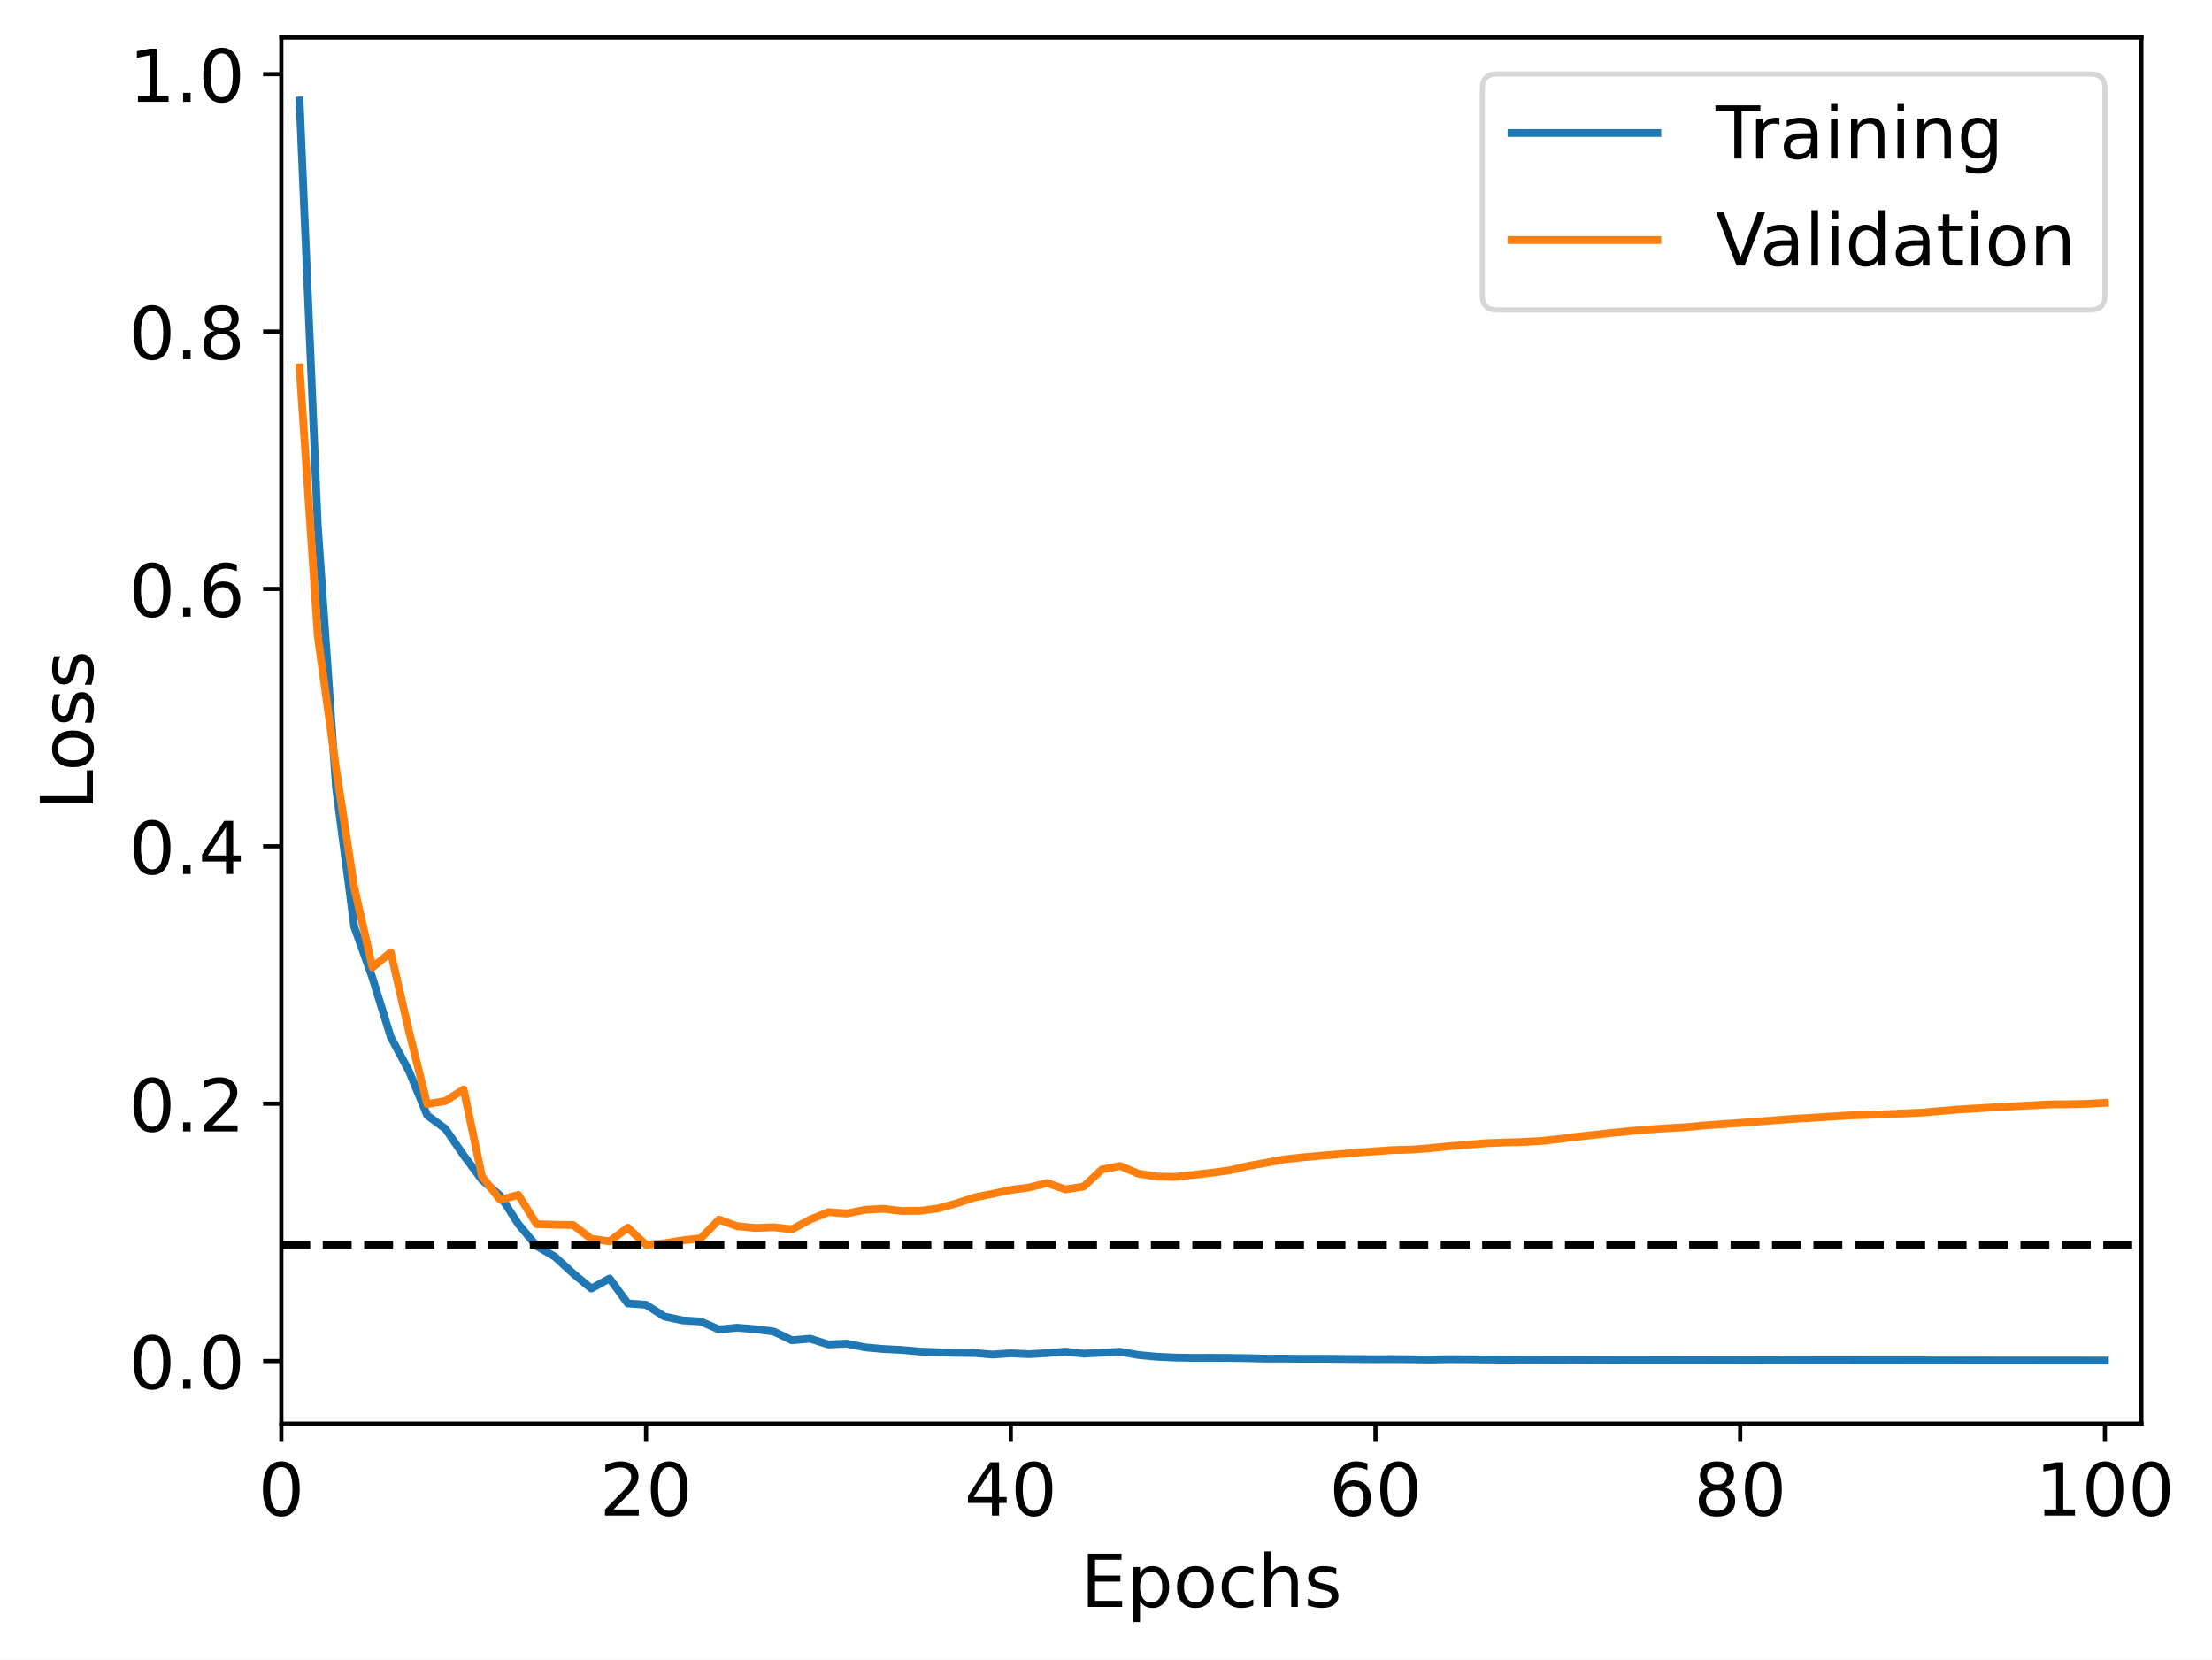
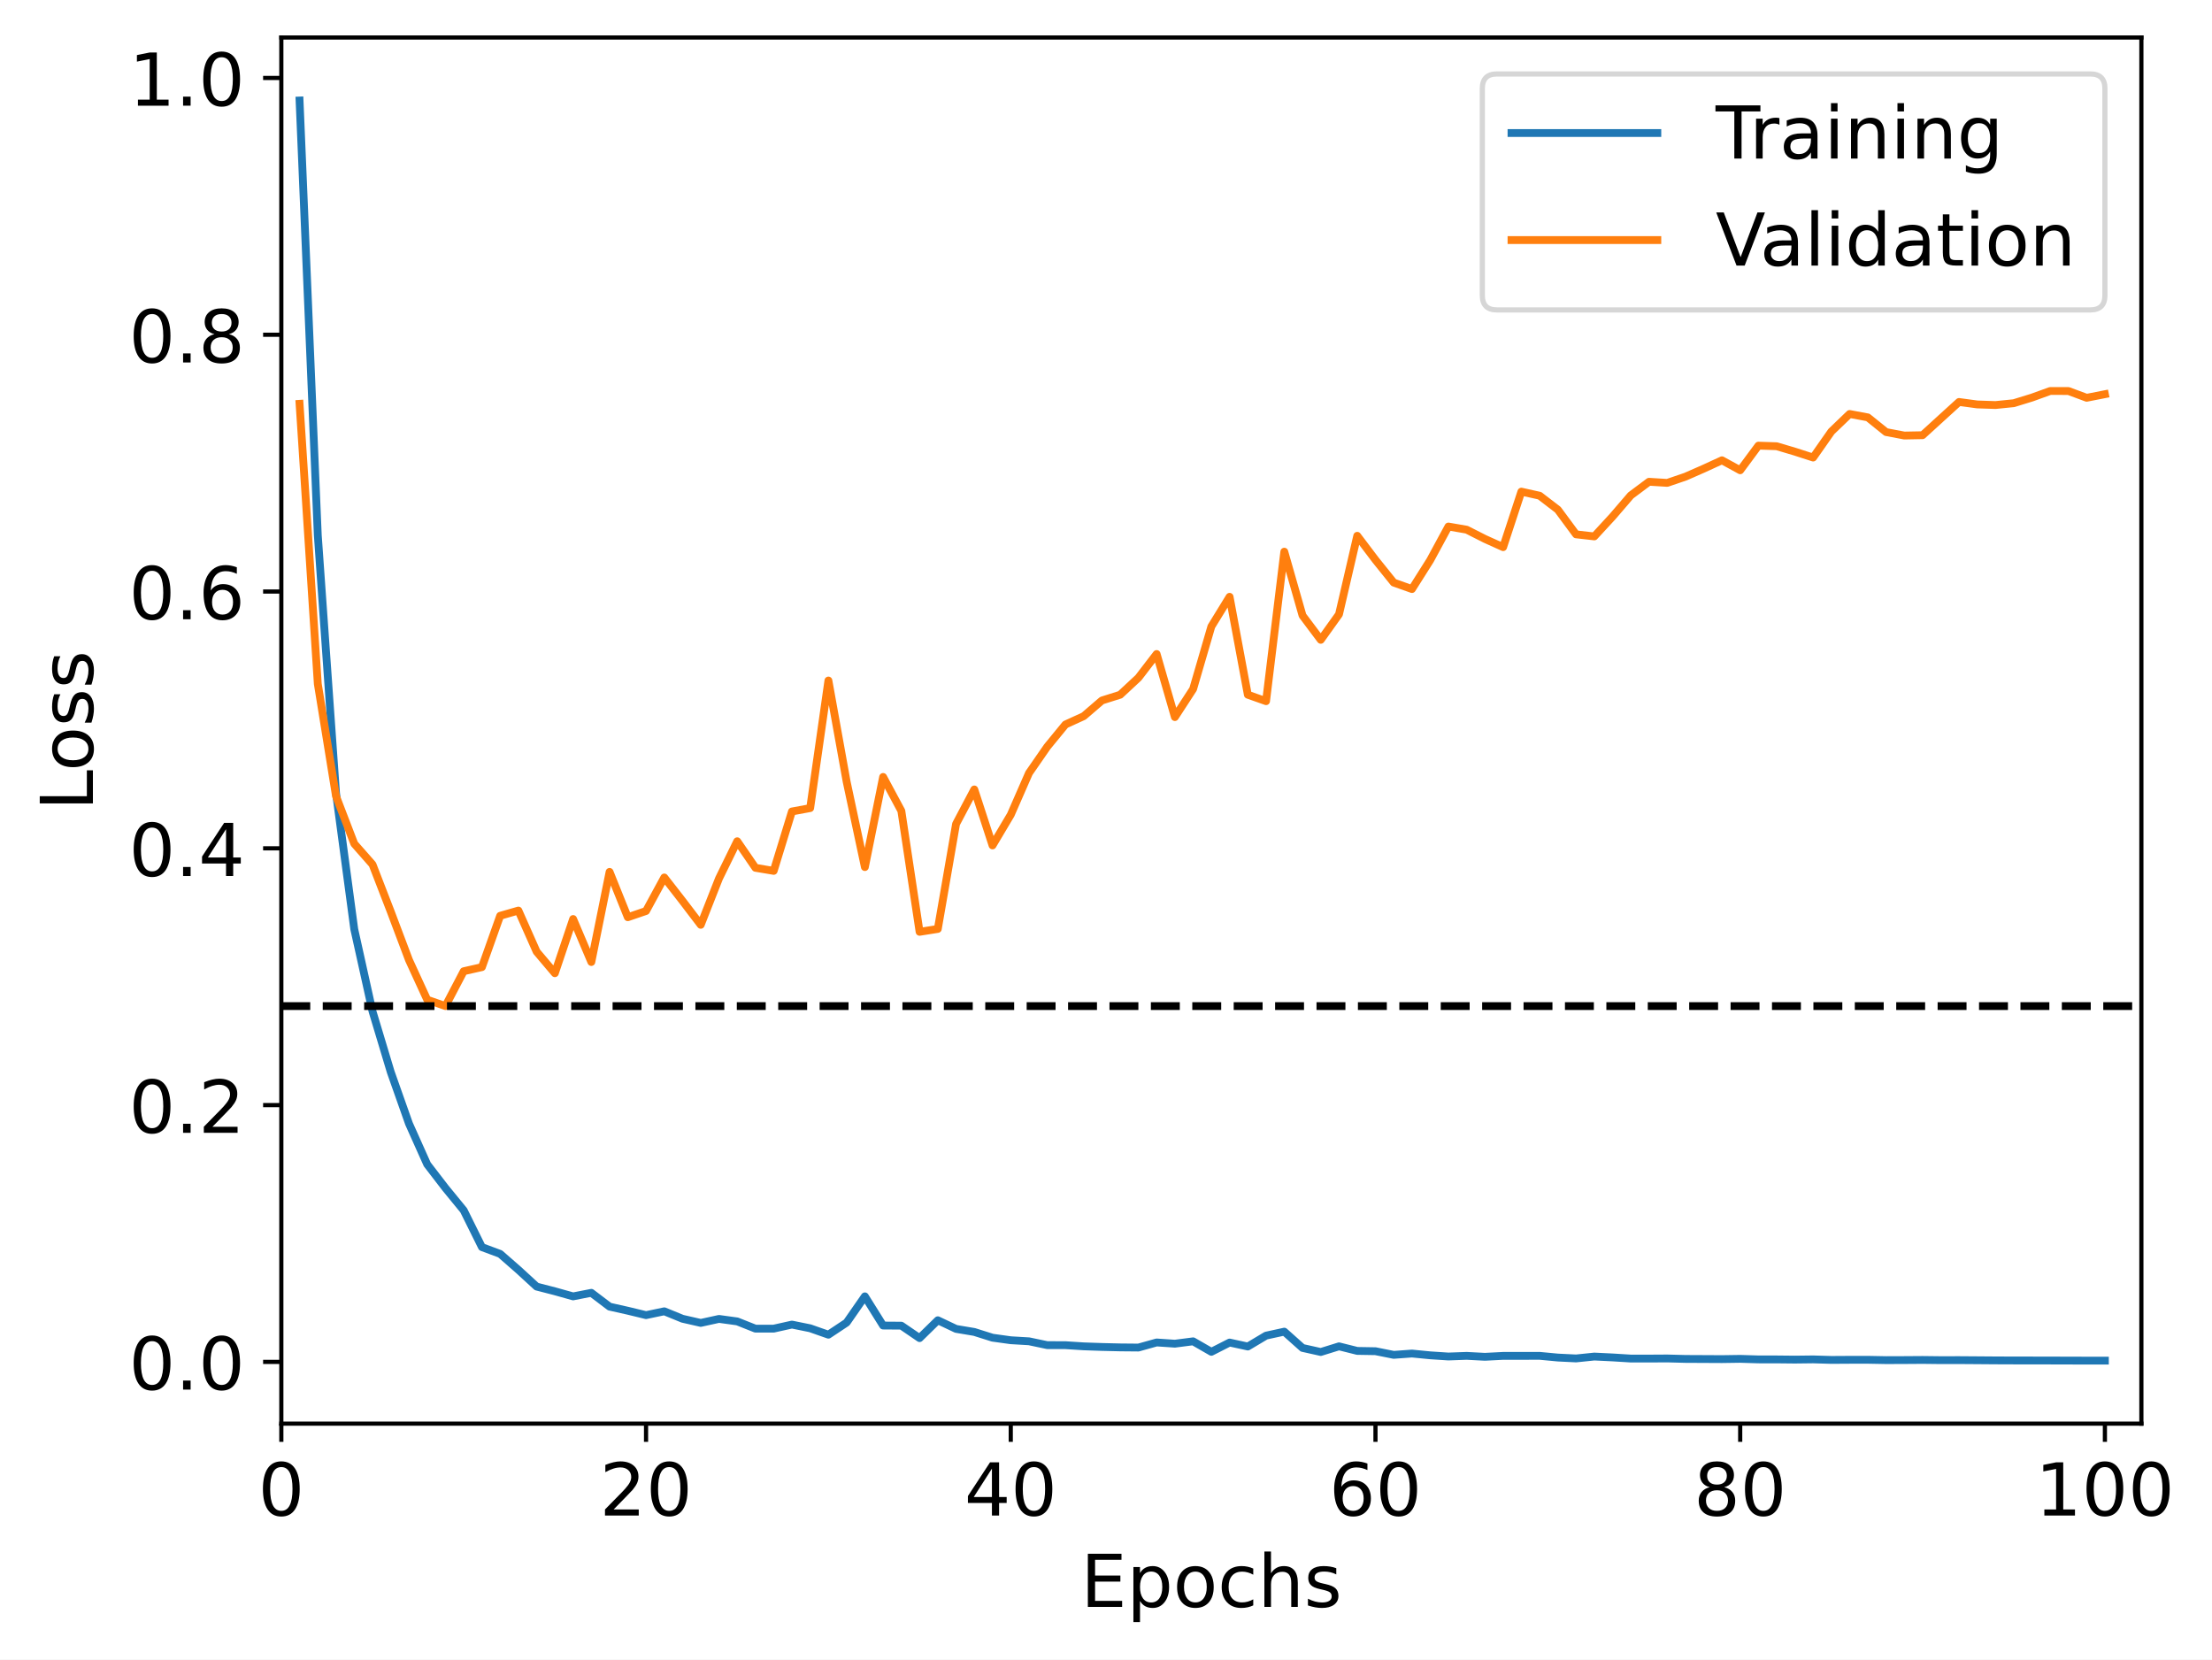
<svg xmlns="http://www.w3.org/2000/svg" xmlns:xlink="http://www.w3.org/1999/xlink" width="424.693pt" height="318.611pt" viewBox="0 0 424.693 318.611" version="1.1">
  <defs>
    <style type="text/css">*{stroke-linejoin: round; stroke-linecap: butt}</style>
  </defs>
  <g id="figure_1">
    <g id="patch_1">
      <path d="M 0 318.611  L 424.693 318.611  L 424.693 0  L 0 0  z " style="fill: #ffffff" />
    </g>
    <g id="axes_1">
      <g id="patch_2">
        <path d="M 54.014 273.312  L 411.134 273.312  L 411.134 7.2  L 54.014 7.2  z " style="fill: #ffffff" />
      </g>
      <g id="matplotlib.axis_1">
        <g id="xtick_1">
          <g id="line2d_1">
            <defs>
-               <path id="mc204285b0e" d="M 0 0  L 0 3.5  " style="stroke: #000000; stroke-width: 0.8" />
-             </defs>
-             <g>
-               <use xlink:href="#mc204285b0e" x="54.014" y="273.312" style="stroke: #000000; stroke-width: 0.8" />
+               <path id="m3bfb408d71" d="M 0 0  L 0 3.5  " style="stroke: #000000; stroke-width: 0.8" />
+             </defs>
+             <g>
+               <use xlink:href="#m3bfb408d71" x="54.014" y="273.312" style="stroke: #000000; stroke-width: 0.8" />
            </g>
          </g>
          <g id="text_1">
            <g transform="translate(49.56 290.9498) scale(0.14 -0.14)">
              <defs>
                <path id="DejaVuSans-30" d="M 2034 4250  Q 1547 4250 1301 3770  Q 1056 3291 1056 2328  Q 1056 1369 1301 889  Q 1547 409 2034 409  Q 2525 409 2770 889  Q 3016 1369 3016 2328  Q 3016 3291 2770 3770  Q 2525 4250 2034 4250  z M 2034 4750  Q 2819 4750 3233 4129  Q 3647 3509 3647 2328  Q 3647 1150 3233 529  Q 2819 -91 2034 -91  Q 1250 -91 836 529  Q 422 1150 422 2328  Q 422 3509 836 4129  Q 1250 4750 2034 4750  z " transform="scale(0.015625)" />
              </defs>
              <use xlink:href="#DejaVuSans-30" />
            </g>
          </g>
        </g>
        <g id="xtick_2">
          <g id="line2d_2">
            <g>
-               <use xlink:href="#mc204285b0e" x="124.037" y="273.312" style="stroke: #000000; stroke-width: 0.8" />
+               <use xlink:href="#m3bfb408d71" x="124.037" y="273.312" style="stroke: #000000; stroke-width: 0.8" />
            </g>
          </g>
          <g id="text_2">
            <g transform="translate(115.1298 290.9498) scale(0.14 -0.14)">
              <defs>
                <path id="DejaVuSans-32" d="M 1228 531  L 3431 531  L 3431 0  L 469 0  L 469 531  Q 828 903 1448 1529  Q 2069 2156 2228 2338  Q 2531 2678 2651 2914  Q 2772 3150 2772 3378  Q 2772 3750 2511 3984  Q 2250 4219 1831 4219  Q 1534 4219 1204 4116  Q 875 4013 500 3803  L 500 4441  Q 881 4594 1212 4672  Q 1544 4750 1819 4750  Q 2544 4750 2975 4387  Q 3406 4025 3406 3419  Q 3406 3131 3298 2873  Q 3191 2616 2906 2266  Q 2828 2175 2409 1742  Q 1991 1309 1228 531  z " transform="scale(0.015625)" />
              </defs>
              <use xlink:href="#DejaVuSans-32" />
              <use xlink:href="#DejaVuSans-30" x="63.623" />
            </g>
          </g>
        </g>
        <g id="xtick_3">
          <g id="line2d_3">
            <g>
-               <use xlink:href="#mc204285b0e" x="194.061" y="273.312" style="stroke: #000000; stroke-width: 0.8" />
+               <use xlink:href="#m3bfb408d71" x="194.061" y="273.312" style="stroke: #000000; stroke-width: 0.8" />
            </g>
          </g>
          <g id="text_3">
            <g transform="translate(185.1533 290.9498) scale(0.14 -0.14)">
              <defs>
                <path id="DejaVuSans-34" d="M 2419 4116  L 825 1625  L 2419 1625  L 2419 4116  z M 2253 4666  L 3047 4666  L 3047 1625  L 3713 1625  L 3713 1100  L 3047 1100  L 3047 0  L 2419 0  L 2419 1100  L 313 1100  L 313 1709  L 2253 4666  z " transform="scale(0.015625)" />
              </defs>
              <use xlink:href="#DejaVuSans-34" />
              <use xlink:href="#DejaVuSans-30" x="63.623" />
            </g>
          </g>
        </g>
        <g id="xtick_4">
          <g id="line2d_4">
            <g>
-               <use xlink:href="#mc204285b0e" x="264.084" y="273.312" style="stroke: #000000; stroke-width: 0.8" />
+               <use xlink:href="#m3bfb408d71" x="264.084" y="273.312" style="stroke: #000000; stroke-width: 0.8" />
            </g>
          </g>
          <g id="text_4">
            <g transform="translate(255.1768 290.9498) scale(0.14 -0.14)">
              <defs>
                <path id="DejaVuSans-36" d="M 2113 2584  Q 1688 2584 1439 2293  Q 1191 2003 1191 1497  Q 1191 994 1439 701  Q 1688 409 2113 409  Q 2538 409 2786 701  Q 3034 994 3034 1497  Q 3034 2003 2786 2293  Q 2538 2584 2113 2584  z M 3366 4563  L 3366 3988  Q 3128 4100 2886 4159  Q 2644 4219 2406 4219  Q 1781 4219 1451 3797  Q 1122 3375 1075 2522  Q 1259 2794 1537 2939  Q 1816 3084 2150 3084  Q 2853 3084 3261 2657  Q 3669 2231 3669 1497  Q 3669 778 3244 343  Q 2819 -91 2113 -91  Q 1303 -91 875 529  Q 447 1150 447 2328  Q 447 3434 972 4092  Q 1497 4750 2381 4750  Q 2619 4750 2861 4703  Q 3103 4656 3366 4563  z " transform="scale(0.015625)" />
              </defs>
              <use xlink:href="#DejaVuSans-36" />
              <use xlink:href="#DejaVuSans-30" x="63.623" />
            </g>
          </g>
        </g>
        <g id="xtick_5">
          <g id="line2d_5">
            <g>
-               <use xlink:href="#mc204285b0e" x="334.108" y="273.312" style="stroke: #000000; stroke-width: 0.8" />
+               <use xlink:href="#m3bfb408d71" x="334.108" y="273.312" style="stroke: #000000; stroke-width: 0.8" />
            </g>
          </g>
          <g id="text_5">
            <g transform="translate(325.2004 290.9498) scale(0.14 -0.14)">
              <defs>
                <path id="DejaVuSans-38" d="M 2034 2216  Q 1584 2216 1326 1975  Q 1069 1734 1069 1313  Q 1069 891 1326 650  Q 1584 409 2034 409  Q 2484 409 2743 651  Q 3003 894 3003 1313  Q 3003 1734 2745 1975  Q 2488 2216 2034 2216  z M 1403 2484  Q 997 2584 770 2862  Q 544 3141 544 3541  Q 544 4100 942 4425  Q 1341 4750 2034 4750  Q 2731 4750 3128 4425  Q 3525 4100 3525 3541  Q 3525 3141 3298 2862  Q 3072 2584 2669 2484  Q 3125 2378 3379 2068  Q 3634 1759 3634 1313  Q 3634 634 3220 271  Q 2806 -91 2034 -91  Q 1263 -91 848 271  Q 434 634 434 1313  Q 434 1759 690 2068  Q 947 2378 1403 2484  z M 1172 3481  Q 1172 3119 1398 2916  Q 1625 2713 2034 2713  Q 2441 2713 2670 2916  Q 2900 3119 2900 3481  Q 2900 3844 2670 4047  Q 2441 4250 2034 4250  Q 1625 4250 1398 4047  Q 1172 3844 1172 3481  z " transform="scale(0.015625)" />
              </defs>
              <use xlink:href="#DejaVuSans-38" />
              <use xlink:href="#DejaVuSans-30" x="63.623" />
            </g>
          </g>
        </g>
        <g id="xtick_6">
          <g id="line2d_6">
            <g>
-               <use xlink:href="#mc204285b0e" x="404.131" y="273.312" style="stroke: #000000; stroke-width: 0.8" />
+               <use xlink:href="#m3bfb408d71" x="404.131" y="273.312" style="stroke: #000000; stroke-width: 0.8" />
            </g>
          </g>
          <g id="text_6">
            <g transform="translate(390.7701 290.9498) scale(0.14 -0.14)">
              <defs>
                <path id="DejaVuSans-31" d="M 794 531  L 1825 531  L 1825 4091  L 703 3866  L 703 4441  L 1819 4666  L 2450 4666  L 2450 531  L 3481 531  L 3481 0  L 794 0  L 794 531  z " transform="scale(0.015625)" />
              </defs>
              <use xlink:href="#DejaVuSans-31" />
              <use xlink:href="#DejaVuSans-30" x="63.623" />
              <use xlink:href="#DejaVuSans-30" x="127.246" />
            </g>
          </g>
        </g>
        <g id="text_7">
          <g transform="translate(207.4919 308.4992) scale(0.14 -0.14)">
            <defs>
              <path id="DejaVuSans-45" d="M 628 4666  L 3578 4666  L 3578 4134  L 1259 4134  L 1259 2753  L 3481 2753  L 3481 2222  L 1259 2222  L 1259 531  L 3634 531  L 3634 0  L 628 0  L 628 4666  z " transform="scale(0.015625)" />
              <path id="DejaVuSans-70" d="M 1159 525  L 1159 -1331  L 581 -1331  L 581 3500  L 1159 3500  L 1159 2969  Q 1341 3281 1617 3432  Q 1894 3584 2278 3584  Q 2916 3584 3314 3078  Q 3713 2572 3713 1747  Q 3713 922 3314 415  Q 2916 -91 2278 -91  Q 1894 -91 1617 61  Q 1341 213 1159 525  z M 3116 1747  Q 3116 2381 2855 2742  Q 2594 3103 2138 3103  Q 1681 3103 1420 2742  Q 1159 2381 1159 1747  Q 1159 1113 1420 752  Q 1681 391 2138 391  Q 2594 391 2855 752  Q 3116 1113 3116 1747  z " transform="scale(0.015625)" />
              <path id="DejaVuSans-6f" d="M 1959 3097  Q 1497 3097 1228 2736  Q 959 2375 959 1747  Q 959 1119 1226 758  Q 1494 397 1959 397  Q 2419 397 2687 759  Q 2956 1122 2956 1747  Q 2956 2369 2687 2733  Q 2419 3097 1959 3097  z M 1959 3584  Q 2709 3584 3137 3096  Q 3566 2609 3566 1747  Q 3566 888 3137 398  Q 2709 -91 1959 -91  Q 1206 -91 779 398  Q 353 888 353 1747  Q 353 2609 779 3096  Q 1206 3584 1959 3584  z " transform="scale(0.015625)" />
              <path id="DejaVuSans-63" d="M 3122 3366  L 3122 2828  Q 2878 2963 2633 3030  Q 2388 3097 2138 3097  Q 1578 3097 1268 2742  Q 959 2388 959 1747  Q 959 1106 1268 751  Q 1578 397 2138 397  Q 2388 397 2633 464  Q 2878 531 3122 666  L 3122 134  Q 2881 22 2623 -34  Q 2366 -91 2075 -91  Q 1284 -91 818 406  Q 353 903 353 1747  Q 353 2603 823 3093  Q 1294 3584 2113 3584  Q 2378 3584 2631 3529  Q 2884 3475 3122 3366  z " transform="scale(0.015625)" />
              <path id="DejaVuSans-68" d="M 3513 2113  L 3513 0  L 2938 0  L 2938 2094  Q 2938 2591 2744 2837  Q 2550 3084 2163 3084  Q 1697 3084 1428 2787  Q 1159 2491 1159 1978  L 1159 0  L 581 0  L 581 4863  L 1159 4863  L 1159 2956  Q 1366 3272 1645 3428  Q 1925 3584 2291 3584  Q 2894 3584 3203 3211  Q 3513 2838 3513 2113  z " transform="scale(0.015625)" />
              <path id="DejaVuSans-73" d="M 2834 3397  L 2834 2853  Q 2591 2978 2328 3040  Q 2066 3103 1784 3103  Q 1356 3103 1142 2972  Q 928 2841 928 2578  Q 928 2378 1081 2264  Q 1234 2150 1697 2047  L 1894 2003  Q 2506 1872 2764 1633  Q 3022 1394 3022 966  Q 3022 478 2636 193  Q 2250 -91 1575 -91  Q 1294 -91 989 -36  Q 684 19 347 128  L 347 722  Q 666 556 975 473  Q 1284 391 1588 391  Q 1994 391 2212 530  Q 2431 669 2431 922  Q 2431 1156 2273 1281  Q 2116 1406 1581 1522  L 1381 1569  Q 847 1681 609 1914  Q 372 2147 372 2553  Q 372 3047 722 3315  Q 1072 3584 1716 3584  Q 2034 3584 2315 3537  Q 2597 3491 2834 3397  z " transform="scale(0.015625)" />
            </defs>
            <use xlink:href="#DejaVuSans-45" />
            <use xlink:href="#DejaVuSans-70" x="63.184" />
            <use xlink:href="#DejaVuSans-6f" x="126.66" />
            <use xlink:href="#DejaVuSans-63" x="187.842" />
            <use xlink:href="#DejaVuSans-68" x="242.822" />
            <use xlink:href="#DejaVuSans-73" x="306.201" />
          </g>
        </g>
      </g>
      <g id="matplotlib.axis_2">
        <g id="ytick_1">
          <g id="line2d_7">
            <defs>
-               <path id="m4d444d72c2" d="M 0 0  L -3.5 0  " style="stroke: #000000; stroke-width: 0.8" />
-             </defs>
-             <g>
-               <use xlink:href="#m4d444d72c2" x="54.014" y="261.303" style="stroke: #000000; stroke-width: 0.8" />
+               <path id="m670ecf1668" d="M 0 0  L -3.5 0  " style="stroke: #000000; stroke-width: 0.8" />
+             </defs>
+             <g>
+               <use xlink:href="#m670ecf1668" x="54.014" y="261.458" style="stroke: #000000; stroke-width: 0.8" />
            </g>
          </g>
          <g id="text_8">
-             <g transform="translate(24.74938 266.6222) scale(0.14 -0.14)">
+             <g transform="translate(24.74938 266.7767) scale(0.14 -0.14)">
              <defs>
                <path id="DejaVuSans-2e" d="M 684 794  L 1344 794  L 1344 0  L 684 0  L 684 794  z " transform="scale(0.015625)" />
              </defs>
              <use xlink:href="#DejaVuSans-30" />
              <use xlink:href="#DejaVuSans-2e" x="63.623" />
              <use xlink:href="#DejaVuSans-30" x="95.41" />
            </g>
          </g>
        </g>
        <g id="ytick_2">
          <g id="line2d_8">
            <g>
-               <use xlink:href="#m4d444d72c2" x="54.014" y="211.889" style="stroke: #000000; stroke-width: 0.8" />
+               <use xlink:href="#m670ecf1668" x="54.014" y="212.16" style="stroke: #000000; stroke-width: 0.8" />
            </g>
          </g>
          <g id="text_9">
-             <g transform="translate(24.74938 217.208) scale(0.14 -0.14)">
+             <g transform="translate(24.74938 217.4792) scale(0.14 -0.14)">
              <use xlink:href="#DejaVuSans-30" />
              <use xlink:href="#DejaVuSans-2e" x="63.623" />
              <use xlink:href="#DejaVuSans-32" x="95.41" />
            </g>
          </g>
        </g>
        <g id="ytick_3">
          <g id="line2d_9">
            <g>
-               <use xlink:href="#m4d444d72c2" x="54.014" y="162.475" style="stroke: #000000; stroke-width: 0.8" />
+               <use xlink:href="#m670ecf1668" x="54.014" y="162.863" style="stroke: #000000; stroke-width: 0.8" />
            </g>
          </g>
          <g id="text_10">
-             <g transform="translate(24.74938 167.7938) scale(0.14 -0.14)">
+             <g transform="translate(24.74938 168.1817) scale(0.14 -0.14)">
              <use xlink:href="#DejaVuSans-30" />
              <use xlink:href="#DejaVuSans-2e" x="63.623" />
              <use xlink:href="#DejaVuSans-34" x="95.41" />
            </g>
          </g>
        </g>
        <g id="ytick_4">
          <g id="line2d_10">
            <g>
-               <use xlink:href="#m4d444d72c2" x="54.014" y="113.061" style="stroke: #000000; stroke-width: 0.8" />
+               <use xlink:href="#m670ecf1668" x="54.014" y="113.565" style="stroke: #000000; stroke-width: 0.8" />
            </g>
          </g>
          <g id="text_11">
-             <g transform="translate(24.74938 118.3796) scale(0.14 -0.14)">
+             <g transform="translate(24.74938 118.8843) scale(0.14 -0.14)">
              <use xlink:href="#DejaVuSans-30" />
              <use xlink:href="#DejaVuSans-2e" x="63.623" />
              <use xlink:href="#DejaVuSans-36" x="95.41" />
            </g>
          </g>
        </g>
        <g id="ytick_5">
          <g id="line2d_11">
            <g>
-               <use xlink:href="#m4d444d72c2" x="54.014" y="63.647" style="stroke: #000000; stroke-width: 0.8" />
+               <use xlink:href="#m670ecf1668" x="54.014" y="64.268" style="stroke: #000000; stroke-width: 0.8" />
            </g>
          </g>
          <g id="text_12">
-             <g transform="translate(24.74938 68.96546) scale(0.14 -0.14)">
+             <g transform="translate(24.74938 69.5868) scale(0.14 -0.14)">
              <use xlink:href="#DejaVuSans-30" />
              <use xlink:href="#DejaVuSans-2e" x="63.623" />
              <use xlink:href="#DejaVuSans-38" x="95.41" />
            </g>
          </g>
        </g>
        <g id="ytick_6">
          <g id="line2d_12">
            <g>
-               <use xlink:href="#m4d444d72c2" x="54.014" y="14.232" style="stroke: #000000; stroke-width: 0.8" />
+               <use xlink:href="#m670ecf1668" x="54.014" y="14.97" style="stroke: #000000; stroke-width: 0.8" />
            </g>
          </g>
          <g id="text_13">
-             <g transform="translate(24.74938 19.55128) scale(0.14 -0.14)">
+             <g transform="translate(24.74938 20.28934) scale(0.14 -0.14)">
              <use xlink:href="#DejaVuSans-31" />
              <use xlink:href="#DejaVuSans-2e" x="63.623" />
              <use xlink:href="#DejaVuSans-30" x="95.41" />
            </g>
          </g>
        </g>
        <g id="text_14">
          <g transform="translate(17.83781 155.6101) rotate(-90) scale(0.14 -0.14)">
            <defs>
              <path id="DejaVuSans-4c" d="M 628 4666  L 1259 4666  L 1259 531  L 3531 531  L 3531 0  L 628 0  L 628 4666  z " transform="scale(0.015625)" />
            </defs>
            <use xlink:href="#DejaVuSans-4c" />
            <use xlink:href="#DejaVuSans-6f" x="53.963" />
            <use xlink:href="#DejaVuSans-73" x="115.145" />
            <use xlink:href="#DejaVuSans-73" x="167.244" />
          </g>
        </g>
      </g>
      <g id="line2d_13">
-         <path d="M 57.515 19.296  L 61.016 100.993  L 64.517 151.222  L 68.018 177.936  L 71.52 187.771  L 75.021 199.086  L 78.522 205.62  L 82.023 214.115  L 85.524 216.717  L 89.026 221.811  L 92.527 226.51  L 96.028 229.557  L 99.529 235.014  L 103.03 239.209  L 106.531 241.268  L 110.033 244.476  L 113.534 247.373  L 117.035 245.445  L 120.536 250.236  L 124.037 250.489  L 127.538 252.743  L 131.04 253.491  L 134.541 253.703  L 138.042 255.235  L 141.543 254.899  L 145.044 255.186  L 148.546 255.63  L 152.047 257.307  L 155.548 257.008  L 159.049 258.122  L 162.55 257.954  L 166.051 258.668  L 169.553 258.985  L 173.054 259.162  L 176.555 259.475  L 180.056 259.607  L 183.557 259.727  L 187.058 259.76  L 190.56 260.055  L 194.061 259.812  L 197.562 259.983  L 201.063 259.773  L 204.564 259.5  L 208.066 259.88  L 211.567 259.698  L 215.068 259.518  L 218.569 260.139  L 222.07 260.47  L 225.571 260.632  L 229.073 260.69  L 232.574 260.675  L 236.075 260.704  L 239.576 260.756  L 243.077 260.841  L 246.578 260.834  L 250.08 260.877  L 253.581 260.866  L 257.082 260.894  L 260.583 260.929  L 264.084 260.952  L 267.586 260.935  L 271.087 260.971  L 274.588 261.014  L 278.089 260.953  L 281.59 260.966  L 285.091 261.001  L 288.593 261.036  L 292.094 261.052  L 295.595 261.065  L 299.096 261.076  L 302.597 261.066  L 306.098 261.083  L 309.6 261.097  L 313.101 261.108  L 316.602 261.109  L 320.103 261.114  L 323.604 261.125  L 327.106 261.126  L 330.607 261.136  L 334.108 261.14  L 337.609 261.15  L 341.11 261.154  L 344.611 261.159  L 348.113 261.166  L 351.614 261.17  L 355.115 261.172  L 358.616 261.178  L 362.117 261.181  L 365.618 261.184  L 369.12 261.187  L 372.621 261.193  L 376.122 261.195  L 379.623 261.196  L 383.124 261.201  L 386.626 261.205  L 390.127 261.206  L 393.628 261.21  L 397.129 261.209  L 400.63 261.212  L 404.131 261.216  " clip-path="url(#p79979f87ac)" style="fill: none; stroke: #1f77b4; stroke-width: 1.5; stroke-linecap: square" />
+         <path d="M 57.515 19.296  L 61.016 102.772  L 64.517 152.278  L 68.018 178.395  L 71.52 194.164  L 75.021 205.804  L 78.522 215.713  L 82.023 223.531  L 85.524 228.081  L 89.026 232.36  L 92.527 239.424  L 96.028 240.724  L 99.529 243.786  L 103.03 246.999  L 106.531 247.902  L 110.033 248.883  L 113.534 248.198  L 117.035 250.852  L 120.536 251.636  L 124.037 252.481  L 127.538 251.746  L 131.04 253.178  L 134.541 253.975  L 138.042 253.207  L 141.543 253.688  L 145.044 255.078  L 148.546 255.074  L 152.047 254.294  L 155.548 255.007  L 159.049 256.237  L 162.55 253.912  L 166.051 248.875  L 169.553 254.479  L 173.054 254.503  L 176.555 256.892  L 180.056 253.465  L 183.557 255.123  L 187.058 255.71  L 190.56 256.814  L 194.061 257.3  L 197.562 257.505  L 201.063 258.24  L 204.564 258.249  L 208.066 258.473  L 211.567 258.591  L 215.068 258.674  L 218.569 258.706  L 222.07 257.728  L 225.571 257.963  L 229.073 257.511  L 232.574 259.526  L 236.075 257.744  L 239.576 258.506  L 243.077 256.418  L 246.578 255.653  L 250.08 258.779  L 253.581 259.559  L 257.082 258.472  L 260.583 259.349  L 264.084 259.407  L 267.586 260.107  L 271.087 259.853  L 274.588 260.196  L 278.089 260.425  L 281.59 260.298  L 285.091 260.482  L 288.593 260.303  L 292.094 260.304  L 295.595 260.295  L 299.096 260.625  L 302.597 260.796  L 306.098 260.433  L 309.6 260.601  L 313.101 260.817  L 316.602 260.82  L 320.103 260.799  L 323.604 260.89  L 327.106 260.907  L 330.607 260.925  L 334.108 260.874  L 337.609 260.98  L 341.11 260.983  L 344.611 261.019  L 348.113 260.977  L 351.614 261.08  L 355.115 261.059  L 358.616 261.055  L 362.117 261.121  L 365.618 261.109  L 369.12 261.085  L 372.621 261.126  L 376.122 261.119  L 379.623 261.144  L 383.124 261.171  L 386.626 261.184  L 390.127 261.188  L 393.628 261.195  L 397.129 261.204  L 400.63 261.214  L 404.131 261.216  " clip-path="url(#p8b8f56c50f)" style="fill: none; stroke: #1f77b4; stroke-width: 1.5; stroke-linecap: square" />
      </g>
      <g id="line2d_14">
-         <path d="M 57.515 70.535  L 61.016 122.108  L 64.517 147.478  L 68.018 170.374  L 71.52 185.738  L 75.021 182.825  L 78.522 197.986  L 82.023 211.977  L 85.524 211.369  L 89.026 209.154  L 92.527 225.812  L 96.028 230.359  L 99.529 229.401  L 103.03 235.025  L 106.531 235.119  L 110.033 235.176  L 113.534 237.839  L 117.035 238.299  L 120.536 235.696  L 124.037 238.994  L 127.538 238.691  L 131.04 238.131  L 134.541 237.73  L 138.042 234.14  L 141.543 235.408  L 145.044 235.746  L 148.546 235.609  L 152.047 236.012  L 155.548 234.125  L 159.049 232.7  L 162.55 232.975  L 166.051 232.264  L 169.553 232.065  L 173.054 232.48  L 176.555 232.459  L 180.056 232.01  L 183.557 231.044  L 187.058 229.903  L 190.56 229.194  L 194.061 228.444  L 197.562 227.98  L 201.063 227.118  L 204.564 228.35  L 208.066 227.799  L 211.567 224.516  L 215.068 223.851  L 218.569 225.329  L 222.07 225.87  L 225.571 225.951  L 229.073 225.56  L 232.574 225.158  L 236.075 224.689  L 239.576 223.862  L 243.077 223.233  L 246.578 222.586  L 250.08 222.193  L 253.581 221.88  L 257.082 221.591  L 260.583 221.278  L 264.084 221.027  L 267.586 220.787  L 271.087 220.701  L 274.588 220.427  L 278.089 220.064  L 281.59 219.788  L 285.091 219.491  L 288.593 219.338  L 292.094 219.254  L 295.595 219.073  L 299.096 218.699  L 302.597 218.259  L 306.098 217.87  L 309.6 217.487  L 313.101 217.134  L 316.602 216.837  L 320.103 216.606  L 323.604 216.404  L 327.106 216.076  L 330.607 215.82  L 334.108 215.581  L 337.609 215.313  L 341.11 215.052  L 344.611 214.785  L 348.113 214.585  L 351.614 214.363  L 355.115 214.135  L 358.616 214.031  L 362.117 213.91  L 365.618 213.754  L 369.12 213.597  L 372.621 213.289  L 376.122 212.997  L 379.623 212.787  L 383.124 212.573  L 386.626 212.391  L 390.127 212.203  L 393.628 212.017  L 397.129 212.001  L 400.63 211.918  L 404.131 211.722  " clip-path="url(#p79979f87ac)" style="fill: none; stroke: #ff7f0e; stroke-width: 1.5; stroke-linecap: square" />
+         <path d="M 57.515 77.524  L 61.016 131.292  L 64.517 152.866  L 68.018 161.979  L 71.52 165.963  L 75.021 175.013  L 78.522 184.303  L 82.023 191.925  L 85.524 193.148  L 89.026 186.458  L 92.527 185.67  L 96.028 175.816  L 99.529 174.81  L 103.03 182.701  L 106.531 186.84  L 110.033 176.433  L 113.534 184.688  L 117.035 167.385  L 120.536 176.09  L 124.037 174.894  L 127.538 168.457  L 131.04 172.954  L 134.541 177.549  L 138.042 168.653  L 141.543 161.504  L 145.044 166.605  L 148.546 167.192  L 152.047 155.789  L 155.548 155.14  L 159.049 130.648  L 162.55 150.062  L 166.051 166.464  L 169.553 149.158  L 173.054 155.677  L 176.555 178.893  L 180.056 178.339  L 183.557 158.187  L 187.058 151.561  L 190.56 162.306  L 194.061 156.414  L 197.562 148.416  L 201.063 143.36  L 204.564 139.091  L 208.066 137.49  L 211.567 134.481  L 215.068 133.377  L 218.569 130.119  L 222.07 125.557  L 225.571 137.667  L 229.073 132.279  L 232.574 120.275  L 236.075 114.577  L 239.576 133.374  L 243.077 134.614  L 246.578 105.913  L 250.08 118.172  L 253.581 122.836  L 257.082 117.939  L 260.583 102.861  L 264.084 107.489  L 267.586 111.844  L 271.087 113.088  L 274.588 107.548  L 278.089 101.084  L 281.59 101.689  L 285.091 103.463  L 288.593 105.044  L 292.094 94.386  L 295.595 95.165  L 299.096 97.847  L 302.597 102.585  L 306.098 102.982  L 309.6 99.181  L 313.101 95.108  L 316.602 92.491  L 320.103 92.706  L 323.604 91.51  L 327.106 89.973  L 330.607 88.366  L 334.108 90.283  L 337.609 85.555  L 341.11 85.668  L 344.611 86.709  L 348.113 87.839  L 351.614 82.842  L 355.115 79.476  L 358.616 80.13  L 362.117 82.95  L 365.618 83.617  L 369.12 83.551  L 372.621 80.357  L 376.122 77.171  L 379.623 77.645  L 383.124 77.76  L 386.626 77.406  L 390.127 76.327  L 393.628 75.063  L 397.129 75.068  L 400.63 76.368  L 404.131 75.679  " clip-path="url(#p8b8f56c50f)" style="fill: none; stroke: #ff7f0e; stroke-width: 1.5; stroke-linecap: square" />
      </g>
      <g id="line2d_15">
-         <path d="M 54.014 238.994  L 411.134 238.994  " clip-path="url(#p79979f87ac)" style="fill: none; stroke-dasharray: 5.55,2.4; stroke-dashoffset: 0; stroke: #000000; stroke-width: 1.5" />
+         <path d="M 54.014 193.148  L 411.134 193.148  " clip-path="url(#p8b8f56c50f)" style="fill: none; stroke-dasharray: 5.55,2.4; stroke-dashoffset: 0; stroke: #000000; stroke-width: 1.5" />
      </g>
      <g id="patch_3">
        <path d="M 54.014 273.312  L 54.014 7.2  " style="fill: none; stroke: #000000; stroke-width: 0.8; stroke-linejoin: miter; stroke-linecap: square" />
      </g>
      <g id="patch_4">
        <path d="M 411.134 273.312  L 411.134 7.2  " style="fill: none; stroke: #000000; stroke-width: 0.8; stroke-linejoin: miter; stroke-linecap: square" />
      </g>
      <g id="patch_5">
        <path d="M 54.014 273.312  L 411.134 273.312  " style="fill: none; stroke: #000000; stroke-width: 0.8; stroke-linejoin: miter; stroke-linecap: square" />
      </g>
      <g id="patch_6">
        <path d="M 54.014 7.2  L 411.134 7.2  " style="fill: none; stroke: #000000; stroke-width: 0.8; stroke-linejoin: miter; stroke-linecap: square" />
      </g>
      <g id="legend_1">
        <g id="patch_7">
          <path d="M 287.4 59.499  L 401.334 59.499  Q 404.134 59.499 404.134 56.699  L 404.134 17  Q 404.134 14.2 401.334 14.2  L 287.4 14.2  Q 284.6 14.2 284.6 17  L 284.6 56.699  Q 284.6 59.499 287.4 59.499  z " style="fill: #ffffff; opacity: 0.8; stroke: #cccccc; stroke-linejoin: miter" />
        </g>
        <g id="line2d_16">
          <path d="M 290.2 25.538  L 304.2 25.538  L 318.2 25.538  " style="fill: none; stroke: #1f77b4; stroke-width: 1.5; stroke-linecap: square" />
        </g>
        <g id="text_15">
          <g transform="translate(329.4 30.43781) scale(0.14 -0.14)">
            <defs>
              <path id="DejaVuSans-54" d="M -19 4666  L 3928 4666  L 3928 4134  L 2272 4134  L 2272 0  L 1638 0  L 1638 4134  L -19 4134  L -19 4666  z " transform="scale(0.015625)" />
              <path id="DejaVuSans-72" d="M 2631 2963  Q 2534 3019 2420 3045  Q 2306 3072 2169 3072  Q 1681 3072 1420 2755  Q 1159 2438 1159 1844  L 1159 0  L 581 0  L 581 3500  L 1159 3500  L 1159 2956  Q 1341 3275 1631 3429  Q 1922 3584 2338 3584  Q 2397 3584 2469 3576  Q 2541 3569 2628 3553  L 2631 2963  z " transform="scale(0.015625)" />
              <path id="DejaVuSans-61" d="M 2194 1759  Q 1497 1759 1228 1600  Q 959 1441 959 1056  Q 959 750 1161 570  Q 1363 391 1709 391  Q 2188 391 2477 730  Q 2766 1069 2766 1631  L 2766 1759  L 2194 1759  z M 3341 1997  L 3341 0  L 2766 0  L 2766 531  Q 2569 213 2275 61  Q 1981 -91 1556 -91  Q 1019 -91 701 211  Q 384 513 384 1019  Q 384 1609 779 1909  Q 1175 2209 1959 2209  L 2766 2209  L 2766 2266  Q 2766 2663 2505 2880  Q 2244 3097 1772 3097  Q 1472 3097 1187 3025  Q 903 2953 641 2809  L 641 3341  Q 956 3463 1253 3523  Q 1550 3584 1831 3584  Q 2591 3584 2966 3190  Q 3341 2797 3341 1997  z " transform="scale(0.015625)" />
              <path id="DejaVuSans-69" d="M 603 3500  L 1178 3500  L 1178 0  L 603 0  L 603 3500  z M 603 4863  L 1178 4863  L 1178 4134  L 603 4134  L 603 4863  z " transform="scale(0.015625)" />
              <path id="DejaVuSans-6e" d="M 3513 2113  L 3513 0  L 2938 0  L 2938 2094  Q 2938 2591 2744 2837  Q 2550 3084 2163 3084  Q 1697 3084 1428 2787  Q 1159 2491 1159 1978  L 1159 0  L 581 0  L 581 3500  L 1159 3500  L 1159 2956  Q 1366 3272 1645 3428  Q 1925 3584 2291 3584  Q 2894 3584 3203 3211  Q 3513 2838 3513 2113  z " transform="scale(0.015625)" />
              <path id="DejaVuSans-67" d="M 2906 1791  Q 2906 2416 2648 2759  Q 2391 3103 1925 3103  Q 1463 3103 1205 2759  Q 947 2416 947 1791  Q 947 1169 1205 825  Q 1463 481 1925 481  Q 2391 481 2648 825  Q 2906 1169 2906 1791  z M 3481 434  Q 3481 -459 3084 -895  Q 2688 -1331 1869 -1331  Q 1566 -1331 1297 -1286  Q 1028 -1241 775 -1147  L 775 -588  Q 1028 -725 1275 -790  Q 1522 -856 1778 -856  Q 2344 -856 2625 -561  Q 2906 -266 2906 331  L 2906 616  Q 2728 306 2450 153  Q 2172 0 1784 0  Q 1141 0 747 490  Q 353 981 353 1791  Q 353 2603 747 3093  Q 1141 3584 1784 3584  Q 2172 3584 2450 3431  Q 2728 3278 2906 2969  L 2906 3500  L 3481 3500  L 3481 434  z " transform="scale(0.015625)" />
            </defs>
            <use xlink:href="#DejaVuSans-54" />
            <use xlink:href="#DejaVuSans-72" x="46.334" />
            <use xlink:href="#DejaVuSans-61" x="87.447" />
            <use xlink:href="#DejaVuSans-69" x="148.727" />
            <use xlink:href="#DejaVuSans-6e" x="176.51" />
            <use xlink:href="#DejaVuSans-69" x="239.889" />
            <use xlink:href="#DejaVuSans-6e" x="267.672" />
            <use xlink:href="#DejaVuSans-67" x="331.051" />
          </g>
        </g>
        <g id="line2d_17">
          <path d="M 290.2 46.087  L 304.2 46.087  L 318.2 46.087  " style="fill: none; stroke: #ff7f0e; stroke-width: 1.5; stroke-linecap: square" />
        </g>
        <g id="text_16">
          <g transform="translate(329.4 50.98719) scale(0.14 -0.14)">
            <defs>
              <path id="DejaVuSans-56" d="M 1831 0  L 50 4666  L 709 4666  L 2188 738  L 3669 4666  L 4325 4666  L 2547 0  L 1831 0  z " transform="scale(0.015625)" />
              <path id="DejaVuSans-6c" d="M 603 4863  L 1178 4863  L 1178 0  L 603 0  L 603 4863  z " transform="scale(0.015625)" />
              <path id="DejaVuSans-64" d="M 2906 2969  L 2906 4863  L 3481 4863  L 3481 0  L 2906 0  L 2906 525  Q 2725 213 2448 61  Q 2172 -91 1784 -91  Q 1150 -91 751 415  Q 353 922 353 1747  Q 353 2572 751 3078  Q 1150 3584 1784 3584  Q 2172 3584 2448 3432  Q 2725 3281 2906 2969  z M 947 1747  Q 947 1113 1208 752  Q 1469 391 1925 391  Q 2381 391 2643 752  Q 2906 1113 2906 1747  Q 2906 2381 2643 2742  Q 2381 3103 1925 3103  Q 1469 3103 1208 2742  Q 947 2381 947 1747  z " transform="scale(0.015625)" />
              <path id="DejaVuSans-74" d="M 1172 4494  L 1172 3500  L 2356 3500  L 2356 3053  L 1172 3053  L 1172 1153  Q 1172 725 1289 603  Q 1406 481 1766 481  L 2356 481  L 2356 0  L 1766 0  Q 1100 0 847 248  Q 594 497 594 1153  L 594 3053  L 172 3053  L 172 3500  L 594 3500  L 594 4494  L 1172 4494  z " transform="scale(0.015625)" />
            </defs>
            <use xlink:href="#DejaVuSans-56" />
            <use xlink:href="#DejaVuSans-61" x="60.658" />
            <use xlink:href="#DejaVuSans-6c" x="121.938" />
            <use xlink:href="#DejaVuSans-69" x="149.721" />
            <use xlink:href="#DejaVuSans-64" x="177.504" />
            <use xlink:href="#DejaVuSans-61" x="240.98" />
            <use xlink:href="#DejaVuSans-74" x="302.26" />
            <use xlink:href="#DejaVuSans-69" x="341.469" />
            <use xlink:href="#DejaVuSans-6f" x="369.252" />
            <use xlink:href="#DejaVuSans-6e" x="430.434" />
          </g>
        </g>
      </g>
    </g>
  </g>
  <defs>
-     <clipPath id="p79979f87ac">
+     <clipPath id="p8b8f56c50f">
      <rect x="54.014" y="7.2" width="357.12" height="266.112" />
    </clipPath>
  </defs>
</svg>
